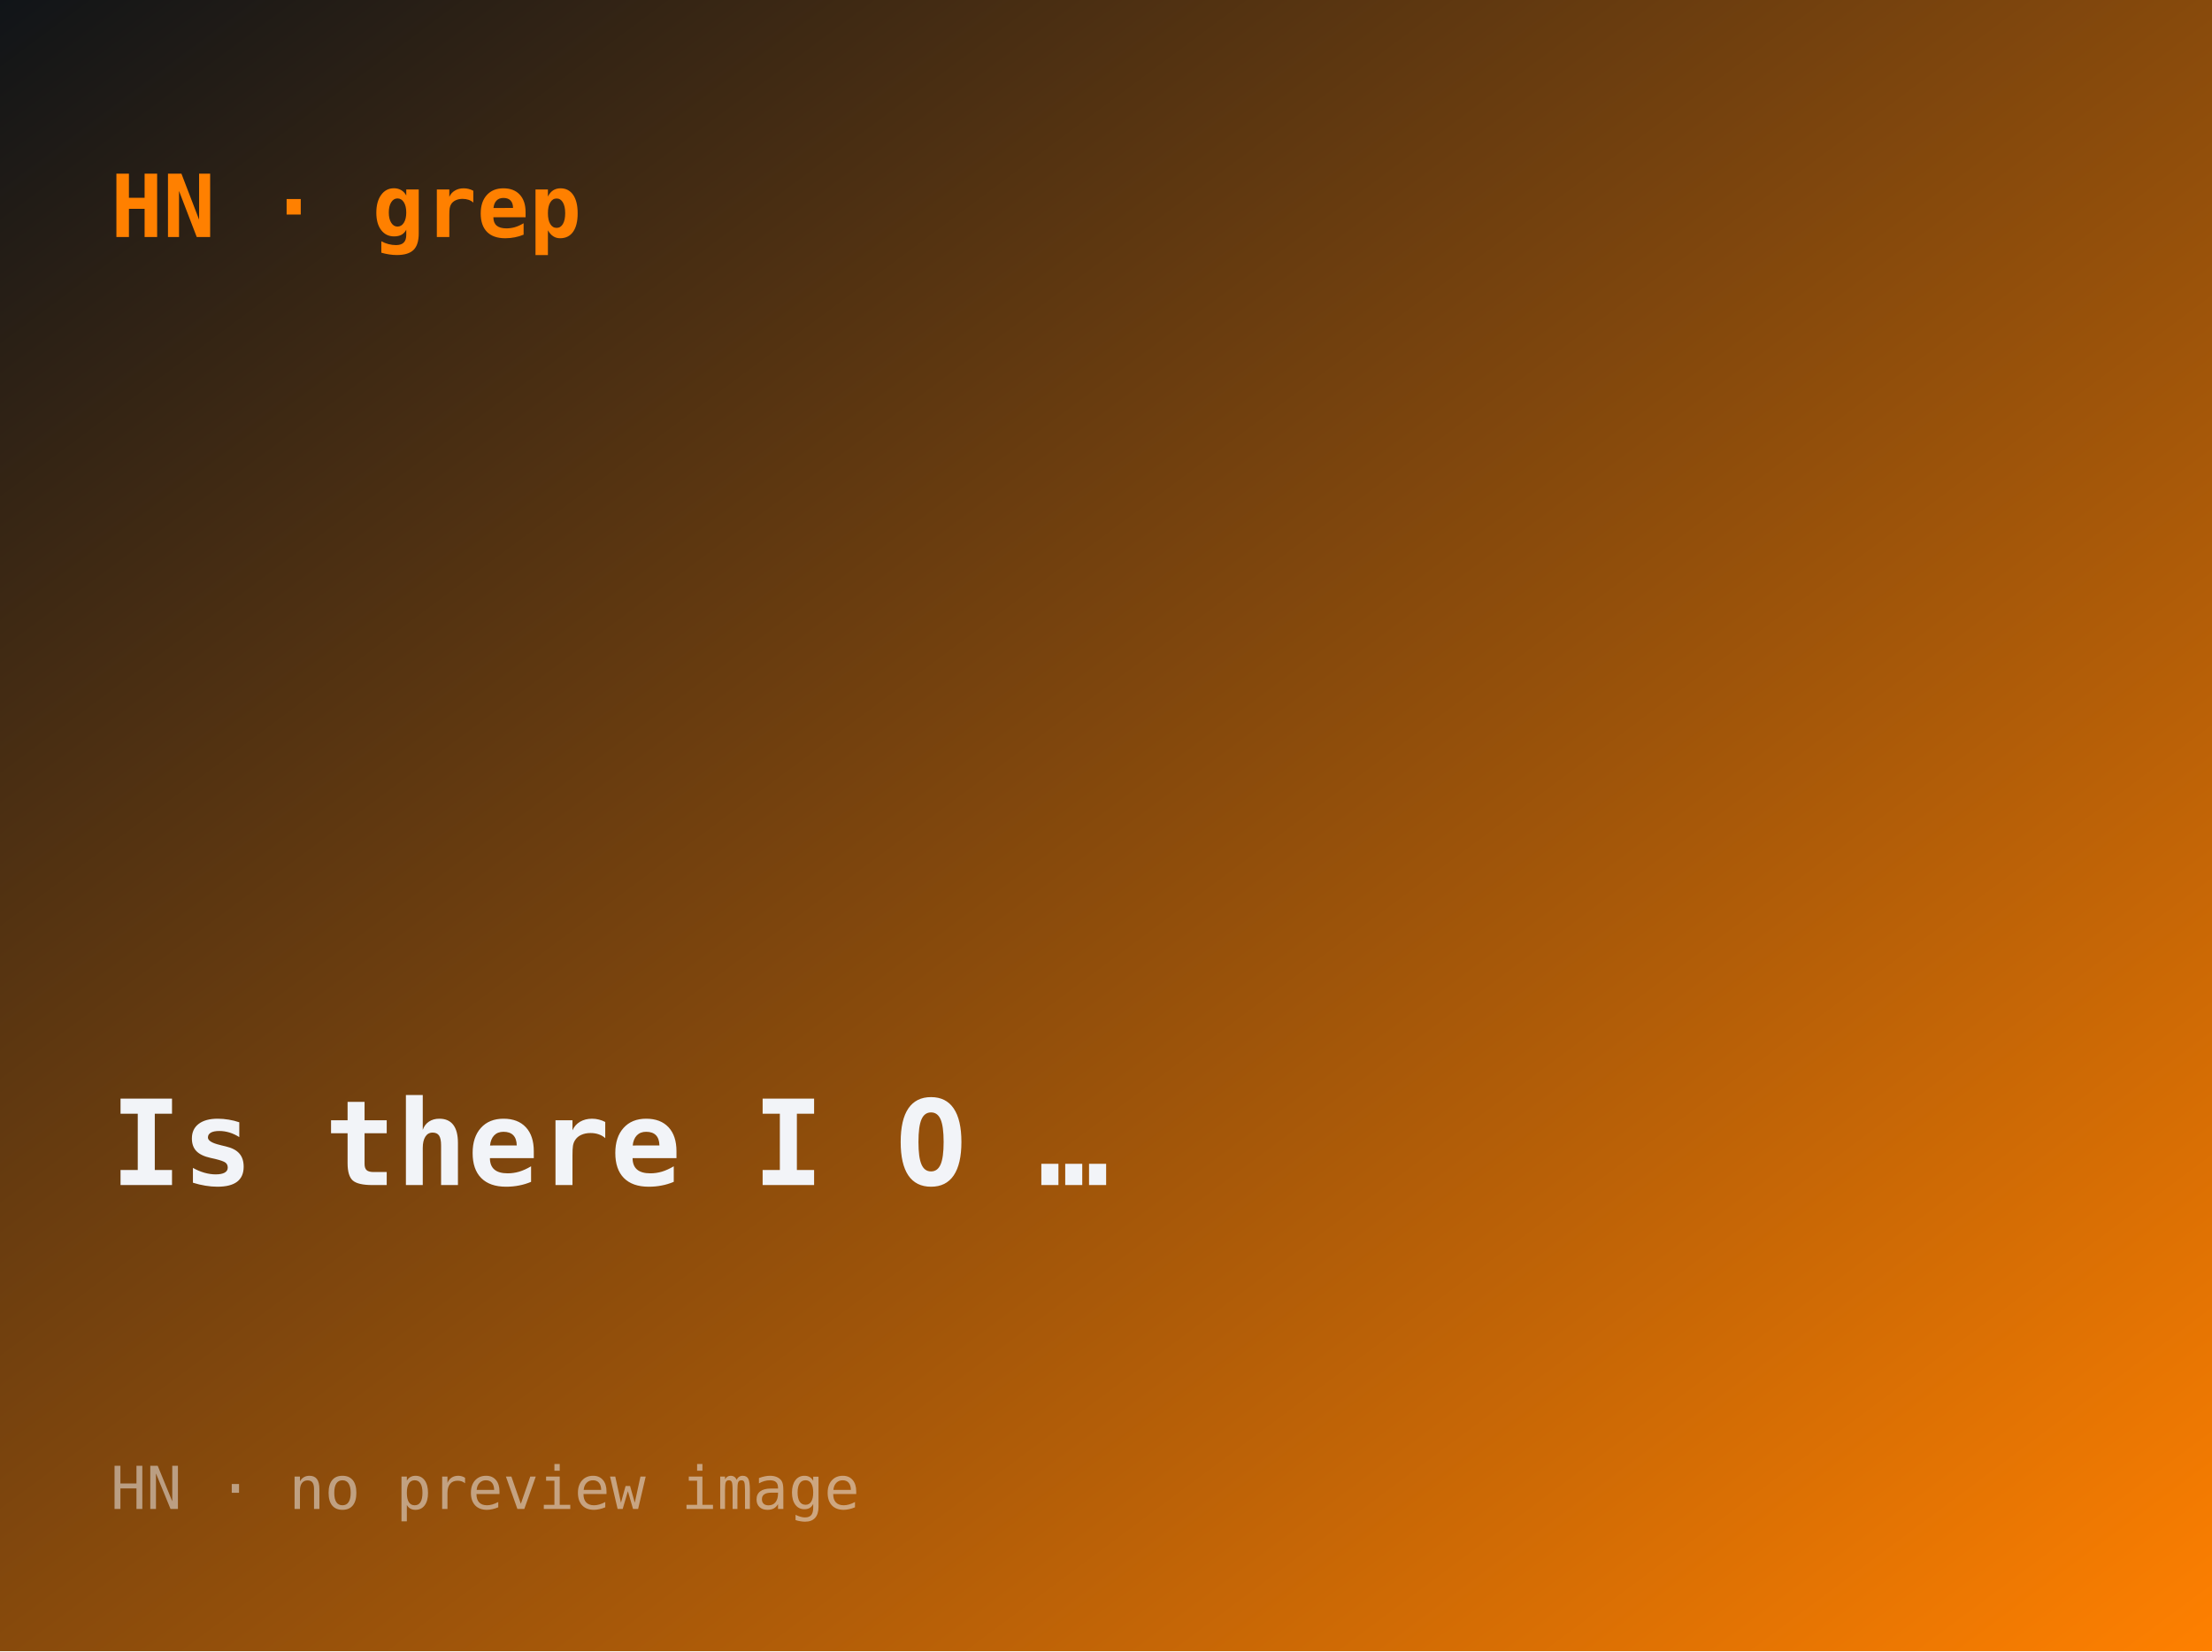
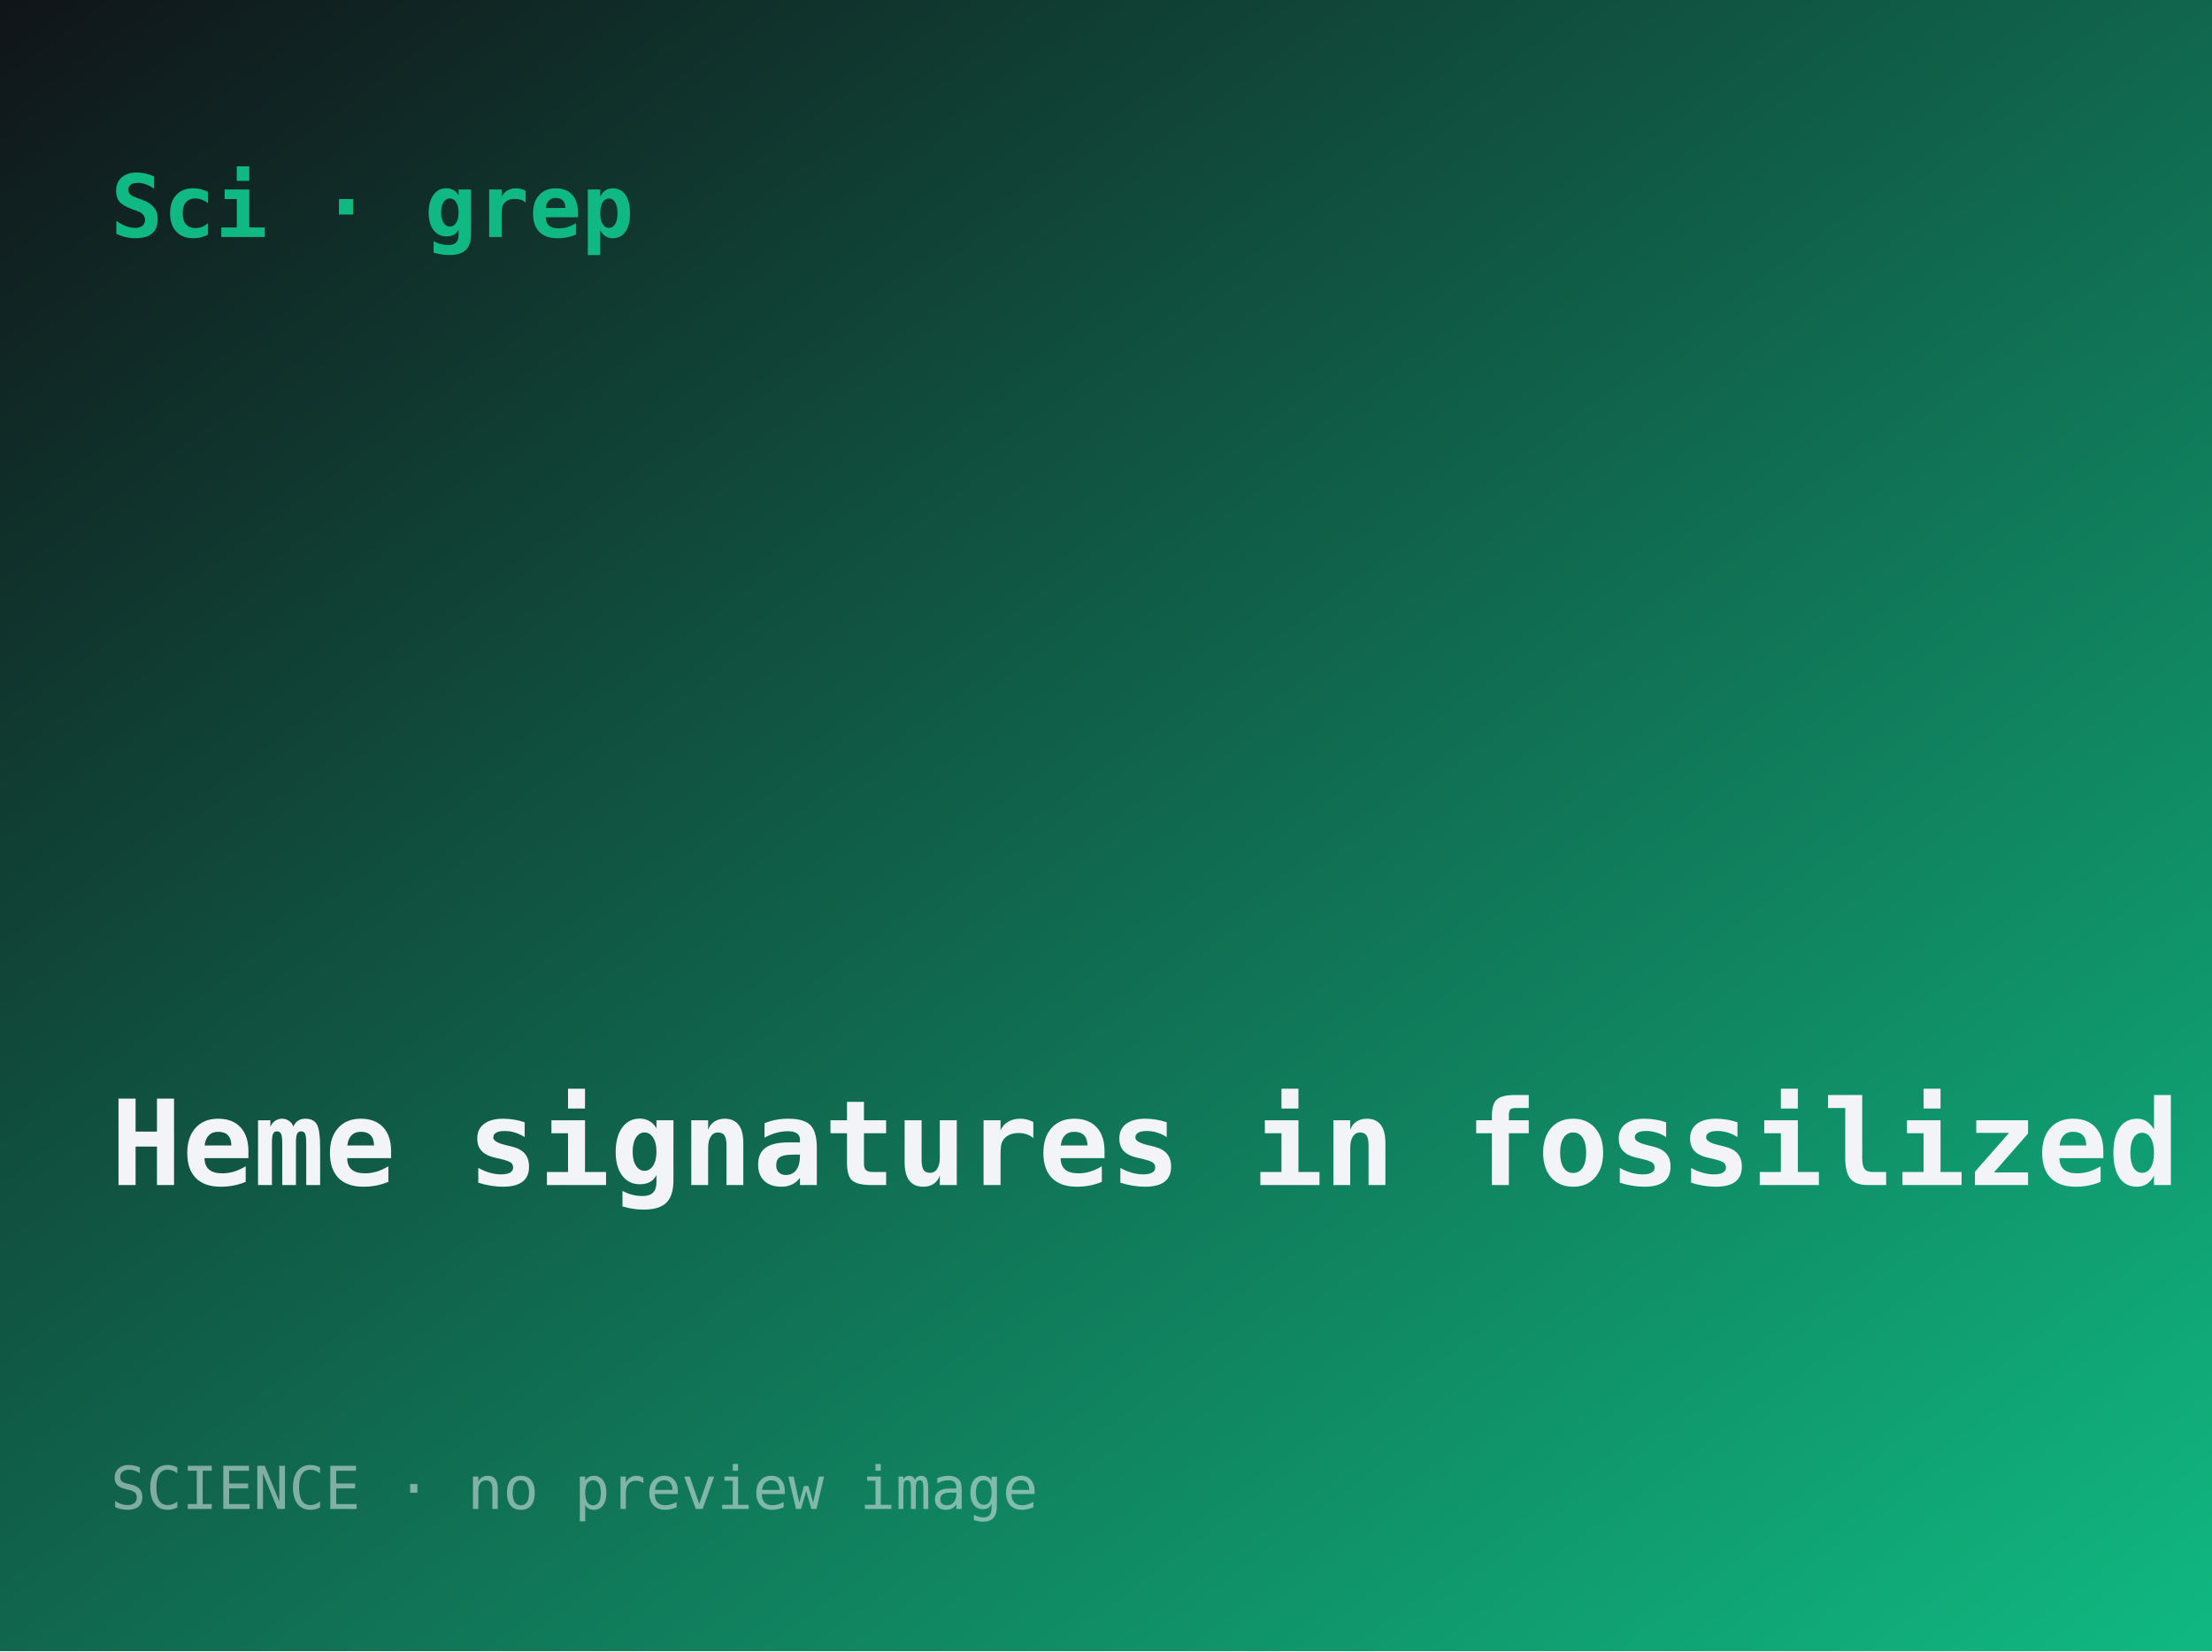
- <svg xmlns="http://www.w3.org/2000/svg" width="560" height="418" viewBox="0 0 560 418" role="img" aria-label="Is there I/O after death? io_uring when a process dies">
+ <svg xmlns="http://www.w3.org/2000/svg" width="560" height="418" viewBox="0 0 560 418" role="img" aria-label="Heme signatures in fossilized red blood cells of a 115-million-year-old dinosaur">
  <defs>
    <linearGradient id="g" x1="0" y1="0" x2="1" y2="1">
      <stop offset="0" stop-color="#101418" />
-       <stop offset="1" stop-color="#ff8000" />
+       <stop offset="1" stop-color="#10b981" />
    </linearGradient>
  </defs>
  <rect width="560" height="418" fill="url(#g)" />
-   <text x="28" y="60" font-family="ui-monospace,monospace" font-size="22" fill="#ff8000" font-weight="700">HN · grep</text>
-   <text x="28" y="300" font-family="ui-monospace,monospace" font-size="30" fill="#f2f4f8" font-weight="600">Is there I O …</text>
-   <text x="28" y="382" font-family="ui-monospace,monospace" font-size="15" fill="rgba(242,244,248,.5)">HN · no preview image</text>
+   <text x="28" y="60" font-family="ui-monospace,monospace" font-size="22" fill="#10b981" font-weight="700">Sci · grep</text>
+   <text x="28" y="300" font-family="ui-monospace,monospace" font-size="30" fill="#f2f4f8" font-weight="600">Heme signatures in fossilized …</text>
+   <text x="28" y="382" font-family="ui-monospace,monospace" font-size="15" fill="rgba(242,244,248,.5)">SCIENCE · no preview image</text>
</svg>
